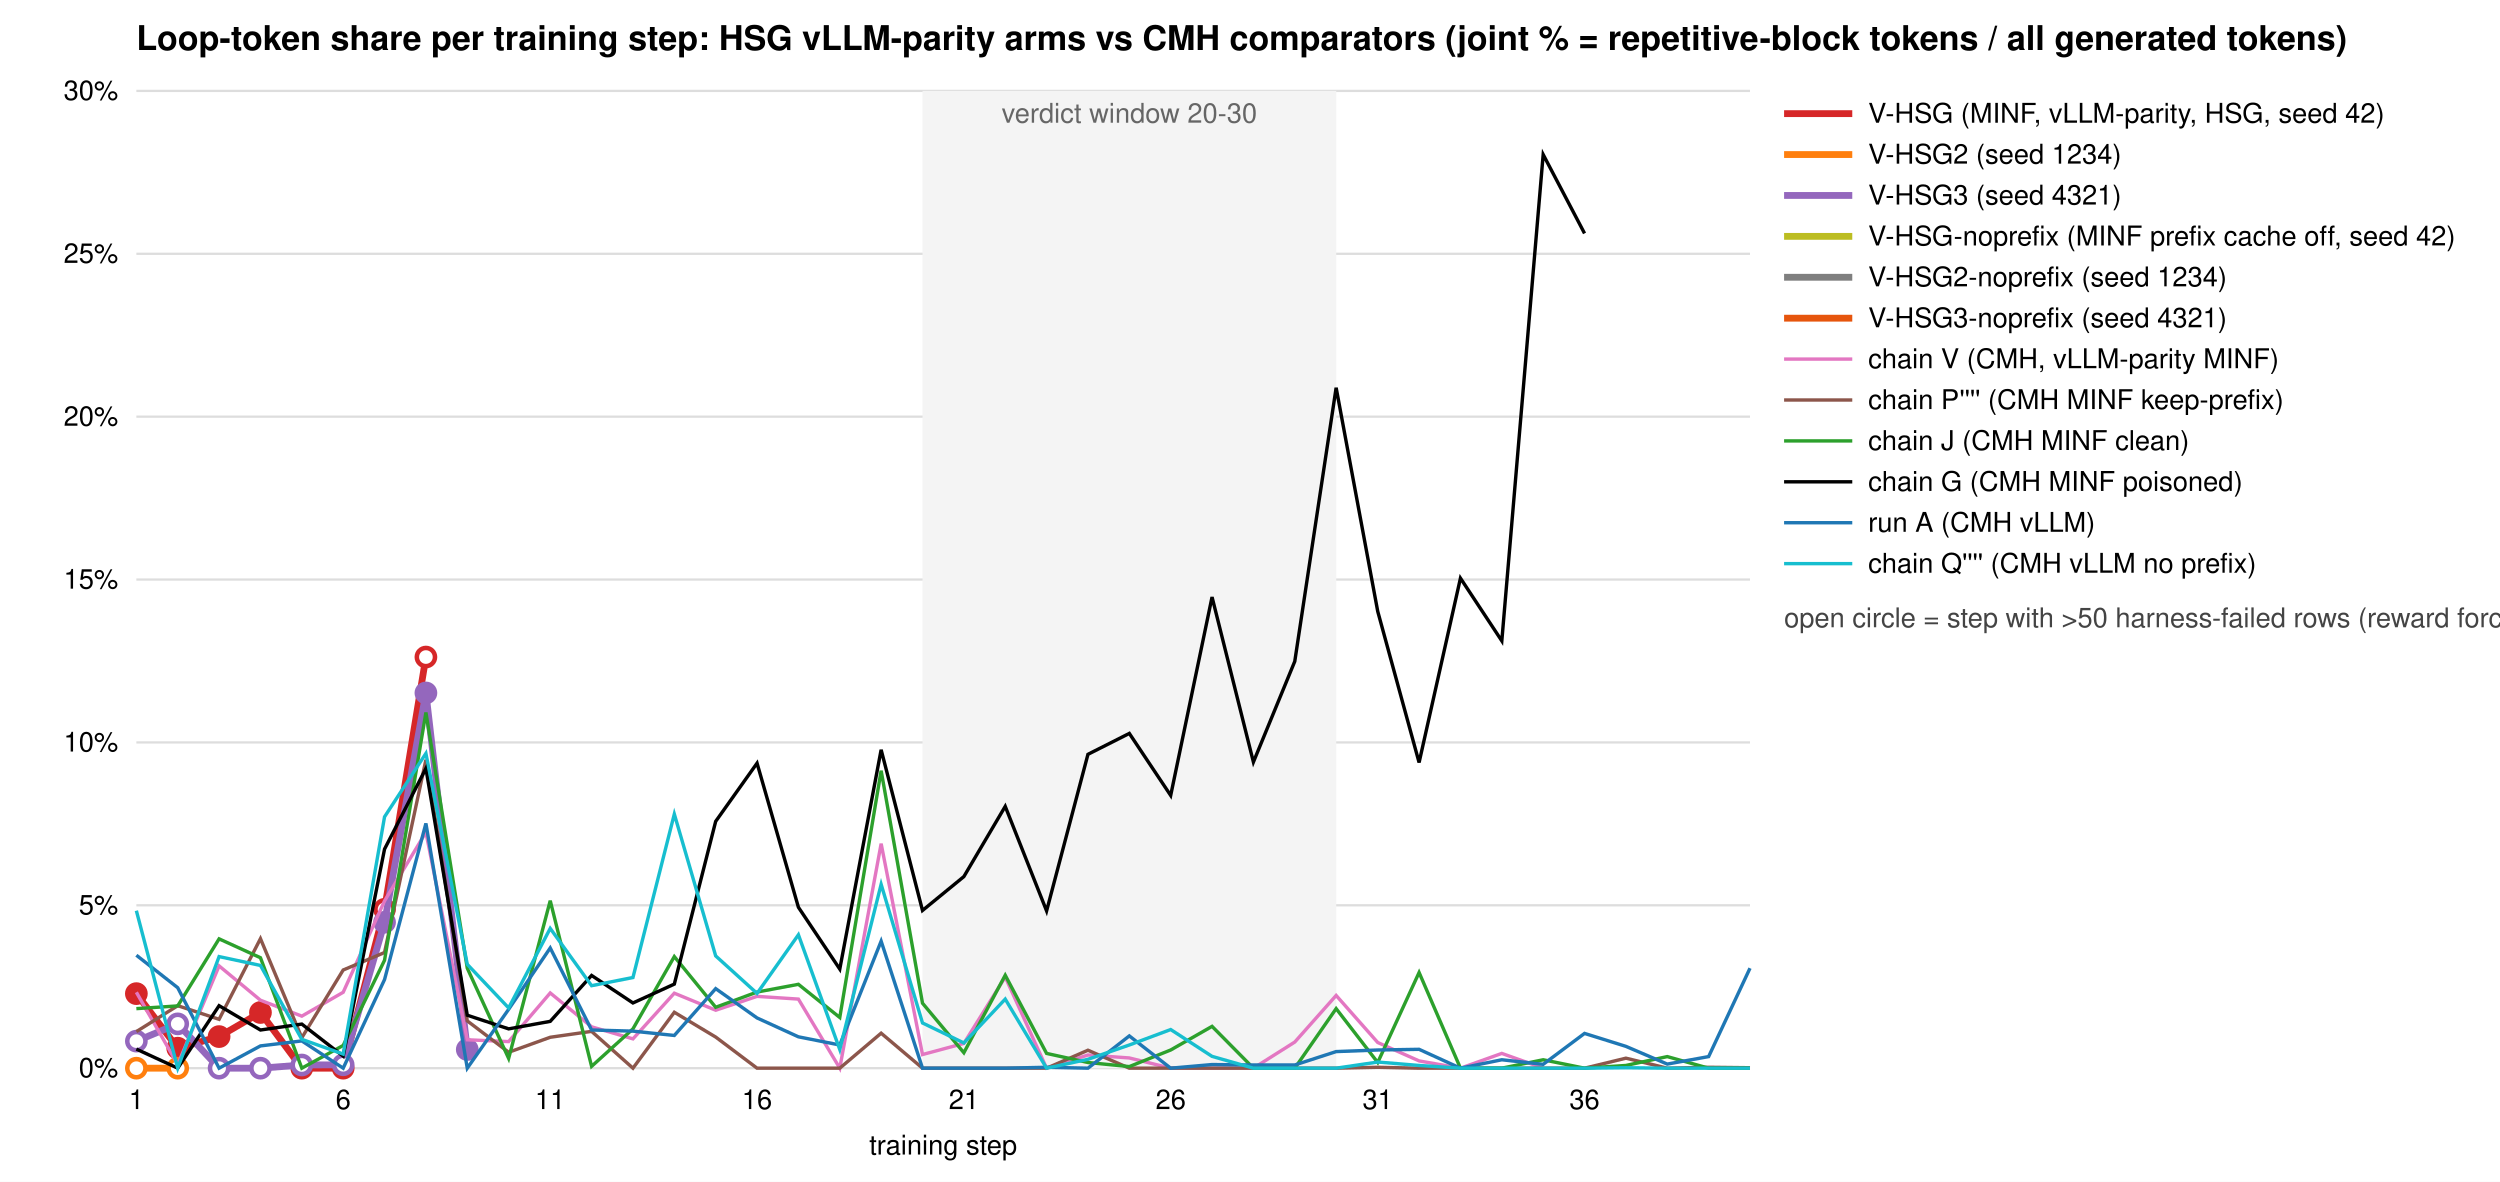
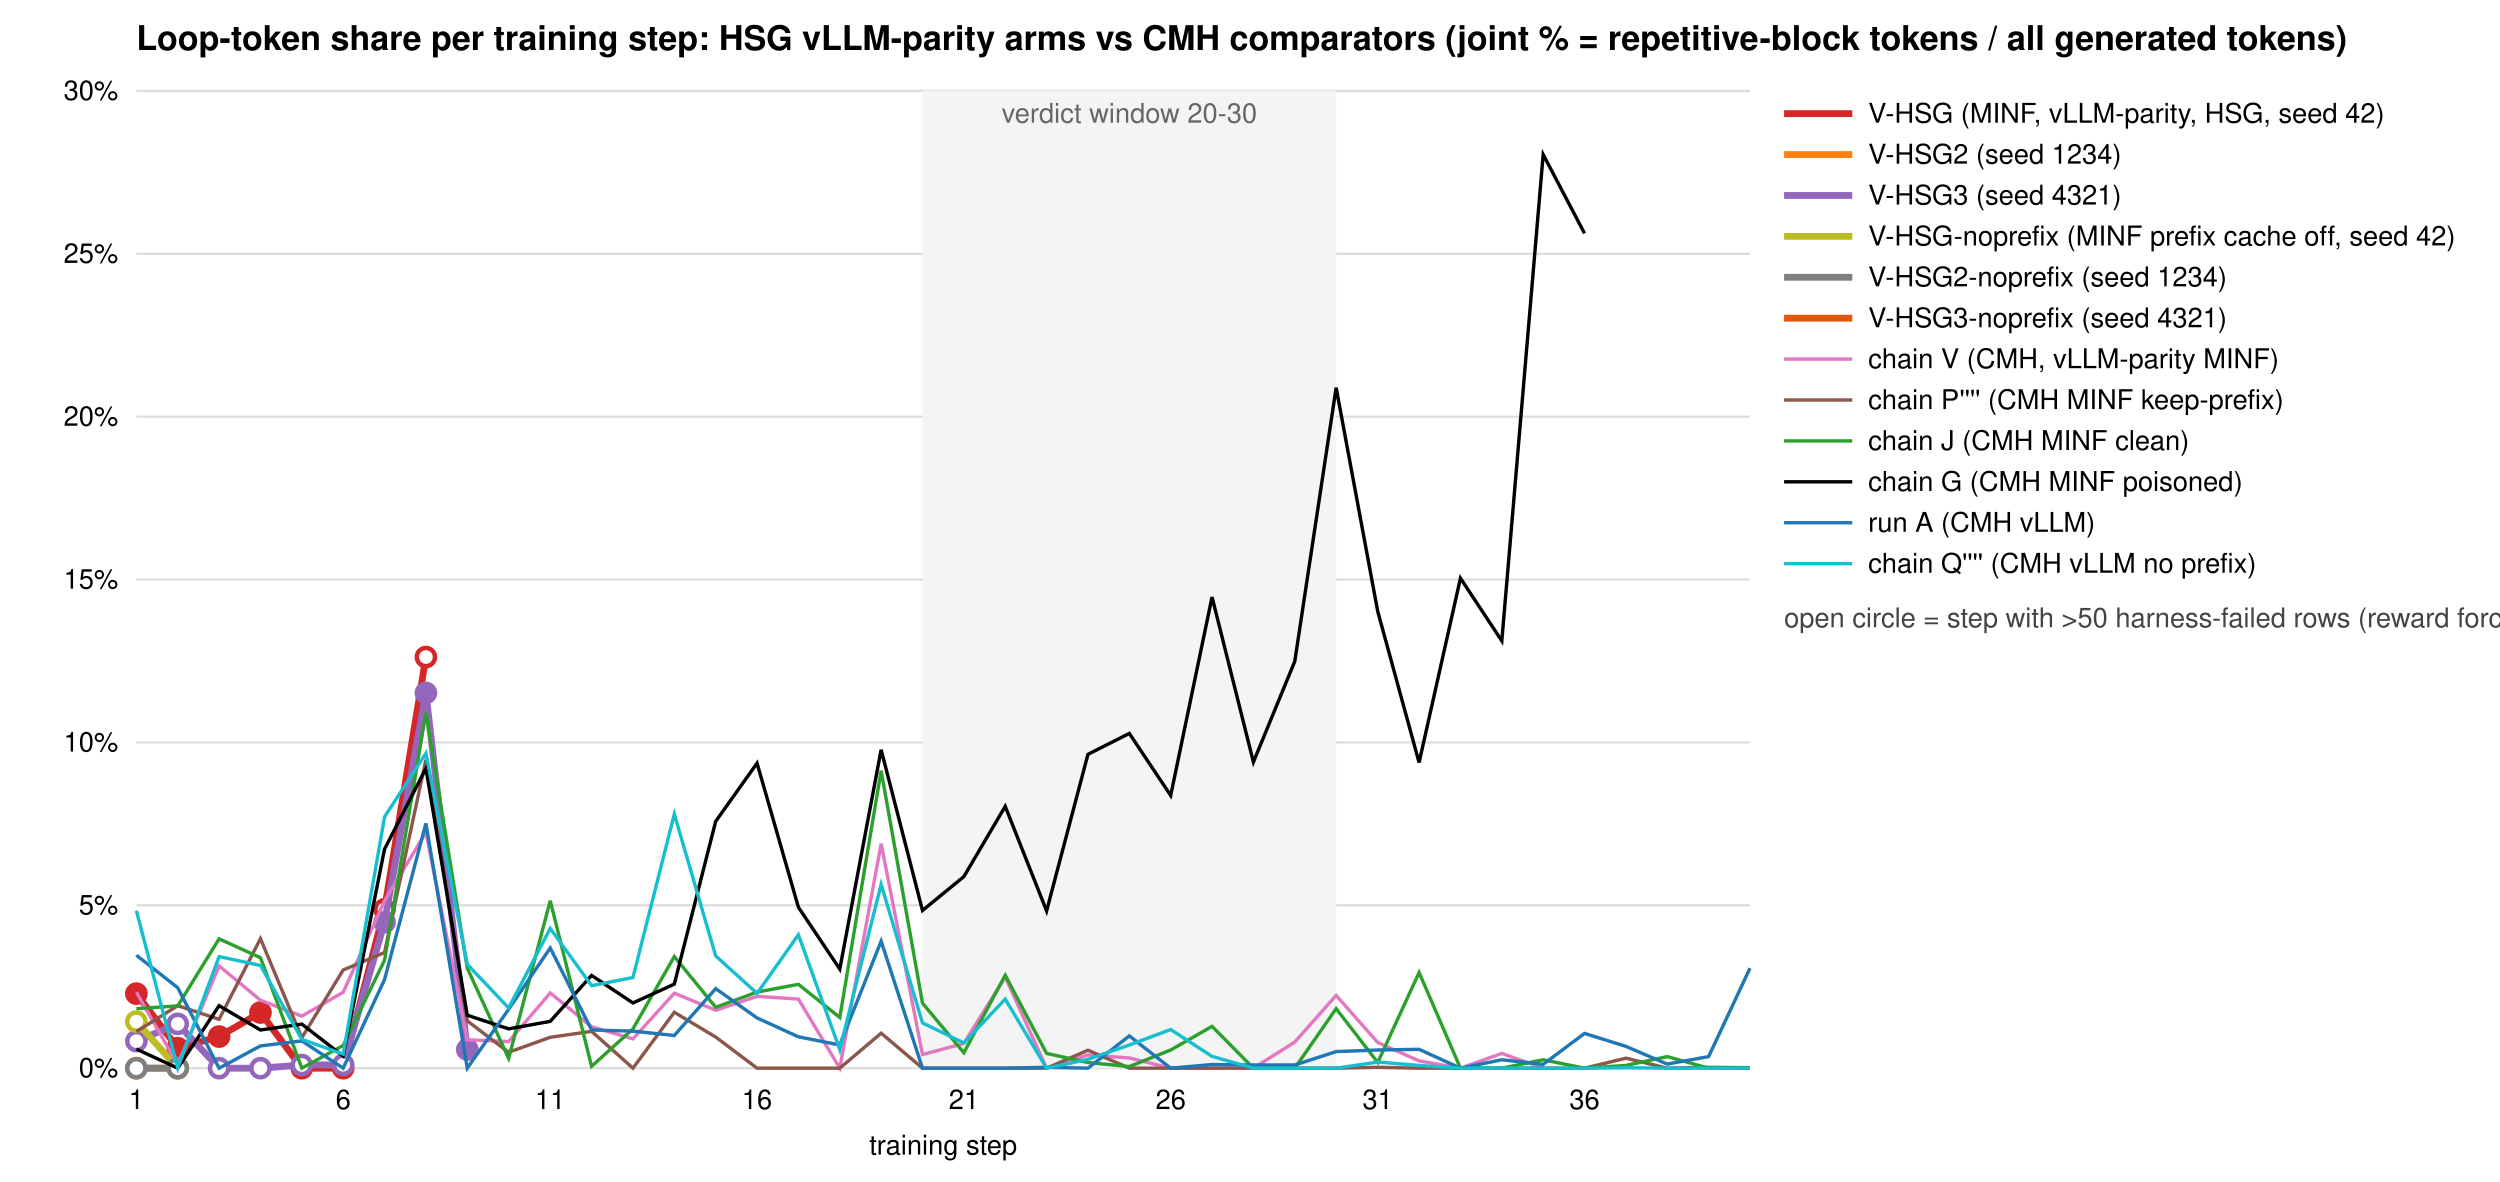
<svg xmlns="http://www.w3.org/2000/svg" width="1100" height="520" font-family="Helvetica,Arial" font-size="12">
  <rect width="1100" height="520" fill="white" />
  <text x="60" y="22" font-size="15" font-weight="bold">Loop-token share per training step: HSG vLLM-parity arms vs CMH comparators (joint % = repetitive-block tokens / all generated tokens)</text>
  <line x1="60" y1="470.0" x2="770" y2="470.0" stroke="#ddd" />
  <text x="52" y="474.0" text-anchor="end">0%</text>
  <line x1="60" y1="398.333" x2="770" y2="398.333" stroke="#ddd" />
  <text x="52" y="402.333" text-anchor="end">5%</text>
  <line x1="60" y1="326.667" x2="770" y2="326.667" stroke="#ddd" />
  <text x="52" y="330.667" text-anchor="end">10%</text>
  <line x1="60" y1="255.0" x2="770" y2="255.0" stroke="#ddd" />
  <text x="52" y="259.0" text-anchor="end">15%</text>
  <line x1="60" y1="183.333" x2="770" y2="183.333" stroke="#ddd" />
  <text x="52" y="187.333" text-anchor="end">20%</text>
  <line x1="60" y1="111.667" x2="770" y2="111.667" stroke="#ddd" />
  <text x="52" y="115.667" text-anchor="end">25%</text>
  <line x1="60" y1="40.0" x2="770" y2="40.0" stroke="#ddd" />
  <text x="52" y="44.0" text-anchor="end">30%</text>
  <text x="60.0" y="488" text-anchor="middle">1</text>
  <text x="151.026" y="488" text-anchor="middle">6</text>
  <text x="242.051" y="488" text-anchor="middle">11</text>
  <text x="333.077" y="488" text-anchor="middle">16</text>
  <text x="424.103" y="488" text-anchor="middle">21</text>
  <text x="515.128" y="488" text-anchor="middle">26</text>
  <text x="606.154" y="488" text-anchor="middle">31</text>
  <text x="697.179" y="488" text-anchor="middle">36</text>
  <text x="415.0" y="508" text-anchor="middle">training step</text>
  <rect x="405.897" y="40" width="182.051" height="430" fill="#f4f4f4" />
  <text x="496.923" y="54" text-anchor="middle" fill="#666">verdict window 20-30</text>
  <polyline fill="none" stroke="#d62728" stroke-width="3" points="60.0,437.2 78.2,461.2 96.4,456.1 114.6,445.5 132.8,470.0 151.0,470.0 169.2,400.1 187.4,289.1" />
  <circle cx="60.0" cy="437.2" r="4" fill="#d62728" stroke="#d62728" stroke-width="2" />
  <circle cx="78.2" cy="461.2" r="4" fill="#d62728" stroke="#d62728" stroke-width="2" />
  <circle cx="96.4" cy="456.1" r="4" fill="#d62728" stroke="#d62728" stroke-width="2" />
  <circle cx="114.6" cy="445.5" r="4" fill="#d62728" stroke="#d62728" stroke-width="2" />
  <circle cx="132.8" cy="470.0" r="4" fill="white" stroke="#d62728" stroke-width="2" />
  <circle cx="151.0" cy="470.0" r="4" fill="white" stroke="#d62728" stroke-width="2" />
  <circle cx="169.2" cy="400.1" r="4" fill="white" stroke="#d62728" stroke-width="2" />
  <circle cx="187.4" cy="289.1" r="4" fill="white" stroke="#d62728" stroke-width="2" />
  <line x1="785" y1="50" x2="815" y2="50" stroke="#d62728" stroke-width="3" />
  <text x="822" y="54">V-HSG (MINF, vLLM-parity, HSG, seed 42)</text>
  <polyline fill="none" stroke="#ff7f0e" stroke-width="3" points="60.0,470.0 78.2,470.0" />
  <circle cx="60.0" cy="470.0" r="4" fill="white" stroke="#ff7f0e" stroke-width="2" />
  <circle cx="78.2" cy="470.0" r="4" fill="white" stroke="#ff7f0e" stroke-width="2" />
  <line x1="785" y1="68" x2="815" y2="68" stroke="#ff7f0e" stroke-width="3" />
  <text x="822" y="72">V-HSG2 (seed 1234)</text>
  <polyline fill="none" stroke="#9467bd" stroke-width="3" points="60.0,458.1 78.2,450.5 96.4,470.0 114.6,470.0 132.8,468.6 151.0,468.5 169.2,405.8 187.4,304.9 205.6,461.8" />
  <circle cx="60.0" cy="458.1" r="4" fill="white" stroke="#9467bd" stroke-width="2" />
  <circle cx="78.2" cy="450.5" r="4" fill="white" stroke="#9467bd" stroke-width="2" />
  <circle cx="96.4" cy="470.0" r="4" fill="white" stroke="#9467bd" stroke-width="2" />
  <circle cx="114.6" cy="470.0" r="4" fill="white" stroke="#9467bd" stroke-width="2" />
  <circle cx="132.8" cy="468.6" r="4" fill="white" stroke="#9467bd" stroke-width="2" />
  <circle cx="151.0" cy="468.5" r="4" fill="white" stroke="#9467bd" stroke-width="2" />
  <circle cx="169.2" cy="405.8" r="4" fill="#9467bd" stroke="#9467bd" stroke-width="2" />
  <circle cx="187.4" cy="304.9" r="4" fill="#9467bd" stroke="#9467bd" stroke-width="2" />
  <circle cx="205.6" cy="461.8" r="4" fill="#9467bd" stroke="#9467bd" stroke-width="2" />
  <line x1="785" y1="86" x2="815" y2="86" stroke="#9467bd" stroke-width="3" />
  <text x="822" y="90">V-HSG3 (seed 4321)</text>
+   <polyline fill="none" stroke="#bcbd22" stroke-width="3" points="60.0,449.5 78.2,470.0" />
+   <circle cx="60.0" cy="449.5" r="4" fill="white" stroke="#bcbd22" stroke-width="2" />
+   <circle cx="78.2" cy="470.0" r="4" fill="#bcbd22" stroke="#bcbd22" stroke-width="2" />
  <line x1="785" y1="104" x2="815" y2="104" stroke="#bcbd22" stroke-width="3" />
  <text x="822" y="108">V-HSG-noprefix (MINF prefix cache off, seed 42)</text>
+   <polyline fill="none" stroke="#7f7f7f" stroke-width="3" points="60.0,470.0 78.2,470.0" />
+   <circle cx="60.0" cy="470.0" r="4" fill="white" stroke="#7f7f7f" stroke-width="2" />
+   <circle cx="78.2" cy="470.0" r="4" fill="white" stroke="#7f7f7f" stroke-width="2" />
  <line x1="785" y1="122" x2="815" y2="122" stroke="#7f7f7f" stroke-width="3" />
  <text x="822" y="126">V-HSG2-noprefix (seed 1234)</text>
  <line x1="785" y1="140" x2="815" y2="140" stroke="#e6550d" stroke-width="3" />
  <text x="822" y="144">V-HSG3-noprefix (seed 4321)</text>
  <polyline fill="none" stroke="#e377c2" stroke-width="1.5" points="60.0,436.6 78.2,468.4 96.4,425.0 114.6,440.1 132.8,447.1 151.0,436.6 169.2,396.4 187.4,366.2 205.6,457.5 223.8,458.3 242.1,436.9 260.3,451.8 278.5,457.1 296.7,437.0 314.9,444.5 333.1,438.4 351.3,439.6 369.5,470.0 387.7,371.2 405.9,464.0 424.1,459.1 442.3,429.9 460.5,470.0 478.7,464.2 496.9,465.5 515.1,470.0 533.3,470.0 551.5,470.0 569.7,458.5 587.9,438.0 606.2,458.7 624.4,466.8 642.6,470.0 660.8,463.5 679.0,470.0" />
  <line x1="785" y1="158" x2="815" y2="158" stroke="#e377c2" stroke-width="1.5" />
  <text x="822" y="162">chain V (CMH, vLLM-parity MINF)</text>
  <polyline fill="none" stroke="#8c564b" stroke-width="1.5" points="60.0,453.9 78.2,442.5 96.4,448.5 114.6,413.0 132.8,456.6 151.0,426.8 169.2,419.1 187.4,334.3 205.6,449.2 223.8,463.0 242.1,456.4 260.3,453.8 278.5,470.0 296.7,445.4 314.9,456.3 333.1,470.0 351.3,470.0 369.5,470.0 387.7,454.6 405.9,470.0 424.1,470.0 442.3,470.0 460.5,470.0 478.7,462.1 496.9,470.0 515.1,470.0 533.3,470.0 551.5,470.0 569.7,470.0 587.9,470.0 606.2,469.6 624.4,470.0 642.6,470.0 660.8,470.0 679.0,470.0 697.2,470.0 715.4,465.6 733.6,470.0 751.8,469.6 770.0,469.8" />
  <line x1="785" y1="176" x2="815" y2="176" stroke="#8c564b" stroke-width="1.5" />
  <text x="822" y="180">chain P'''' (CMH MINF keep-prefix)</text>
  <polyline fill="none" stroke="#2ca02c" stroke-width="1.5" points="60.0,443.8 78.2,442.6 96.4,413.1 114.6,421.4 132.8,470.0 151.0,460.0 169.2,422.5 187.4,313.5 205.6,426.0 223.8,465.7 242.1,396.3 260.3,469.2 278.5,452.7 296.7,420.9 314.9,443.2 333.1,436.5 351.3,433.1 369.5,447.7 387.7,339.1 405.9,441.4 424.1,463.2 442.3,429.1 460.5,463.5 478.7,467.5 496.9,469.3 515.1,462.0 533.3,451.6 551.5,470.0 569.7,470.0 587.9,443.8 606.2,467.5 624.4,427.9 642.6,470.0 660.8,470.0 679.0,466.3 697.2,470.0 715.4,468.8 733.6,464.9 751.8,470.0 770.0,470.0" />
  <line x1="785" y1="194" x2="815" y2="194" stroke="#2ca02c" stroke-width="1.5" />
  <text x="822" y="198">chain J (CMH MINF clean)</text>
  <polyline fill="none" stroke="#000000" stroke-width="1.5" points="60.0,461.6 78.2,470.0 96.4,442.5 114.6,453.2 132.8,450.6 151.0,464.7 169.2,373.6 187.4,338.1 205.6,446.7 223.8,452.7 242.1,449.4 260.3,429.2 278.5,441.3 296.7,433.0 314.9,361.4 333.1,335.8 351.3,399.2 369.5,426.4 387.7,329.9 405.9,400.6 424.1,385.7 442.3,354.8 460.5,400.8 478.7,331.9 496.9,322.7 515.1,350.0 533.3,262.7 551.5,335.3 569.7,291.0 587.9,170.6 606.2,269.0 624.4,335.5 642.6,254.4 660.8,282.0 679.0,68.0 697.2,102.7" />
  <line x1="785" y1="212" x2="815" y2="212" stroke="#000000" stroke-width="1.5" />
  <text x="822" y="216">chain G (CMH MINF poisoned)</text>
  <polyline fill="none" stroke="#1f77b4" stroke-width="1.5" points="60.0,420.3 78.2,434.6 96.4,470.0 114.6,460.2 132.8,458.0 151.0,470.0 169.2,431.0 187.4,362.3 205.6,470.0 223.8,444.1 242.1,417.1 260.3,453.2 278.5,453.7 296.7,455.6 314.9,435.0 333.1,447.9 351.3,456.2 369.5,459.8 387.7,414.1 405.9,470.0 424.1,470.0 442.3,470.0 460.5,469.6 478.7,470.0 496.9,455.8 515.1,470.0 533.3,468.4 551.5,468.6 569.7,468.6 587.9,462.7 606.2,462.0 624.4,461.7 642.6,470.0 660.8,466.3 679.0,468.3 697.2,454.7 715.4,460.4 733.6,468.2 751.8,464.9 770.0,426.0" />
  <line x1="785" y1="230" x2="815" y2="230" stroke="#1f77b4" stroke-width="1.5" />
  <text x="822" y="234">run A (CMH vLLM)</text>
  <polyline fill="none" stroke="#17becf" stroke-width="1.5" points="60.0,400.7 78.2,470.0 96.4,420.9 114.6,424.8 132.8,457.3 151.0,463.8 169.2,359.4 187.4,331.5 205.6,424.3 223.8,443.5 242.1,408.5 260.3,433.7 278.5,430.1 296.7,358.2 314.9,420.6 333.1,437.1 351.3,411.3 369.5,461.8 387.7,389.1 405.9,450.1 424.1,458.9 442.3,439.6 460.5,470.0 478.7,466.1 496.9,459.8 515.1,453.0 533.3,464.8 551.5,470.0 569.7,470.0 587.9,470.0 606.2,467.3 624.4,468.8 642.6,470.0 660.8,470.0 679.0,470.0 697.2,470.0 715.4,469.8 733.6,470.0 751.8,470.0 770.0,470.0" />
  <line x1="785" y1="248" x2="815" y2="248" stroke="#17becf" stroke-width="1.5" />
  <text x="822" y="252">chain Q'''' (CMH vLLM no prefix)</text>
  <text x="785" y="276" fill="#444">open circle = step with &gt;50 harness-failed rows (reward forced 0)</text>
</svg>
